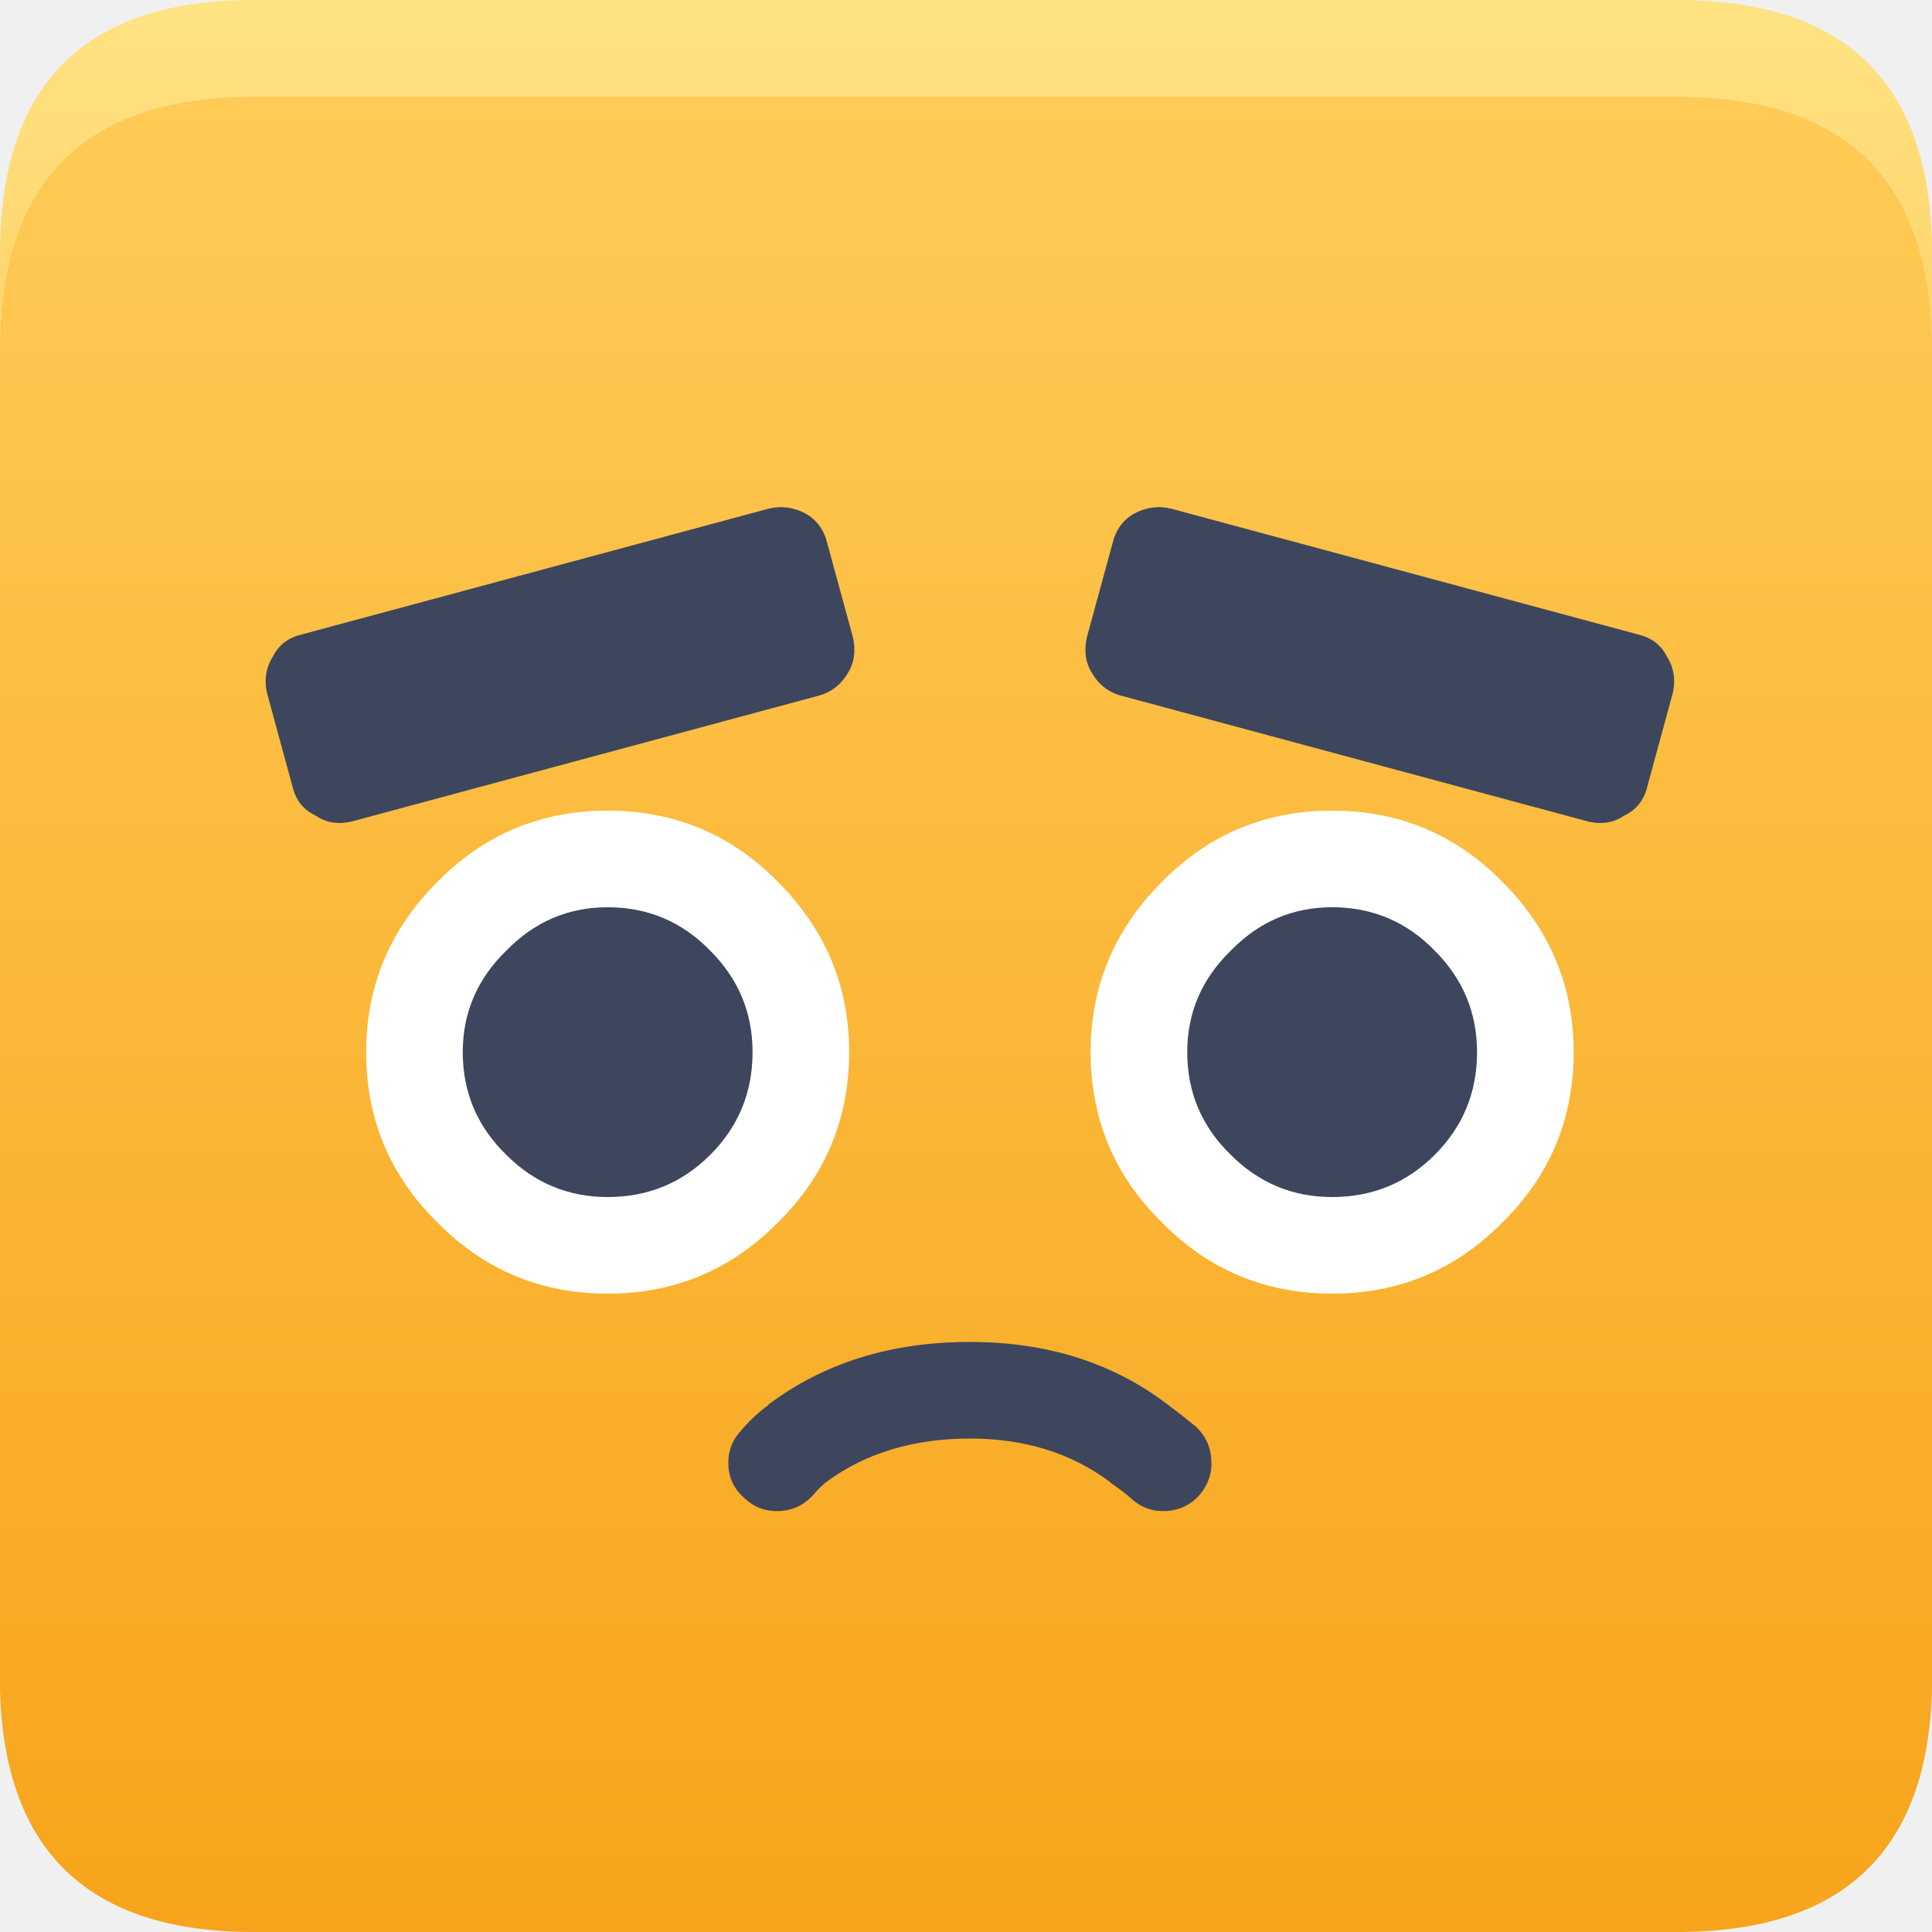
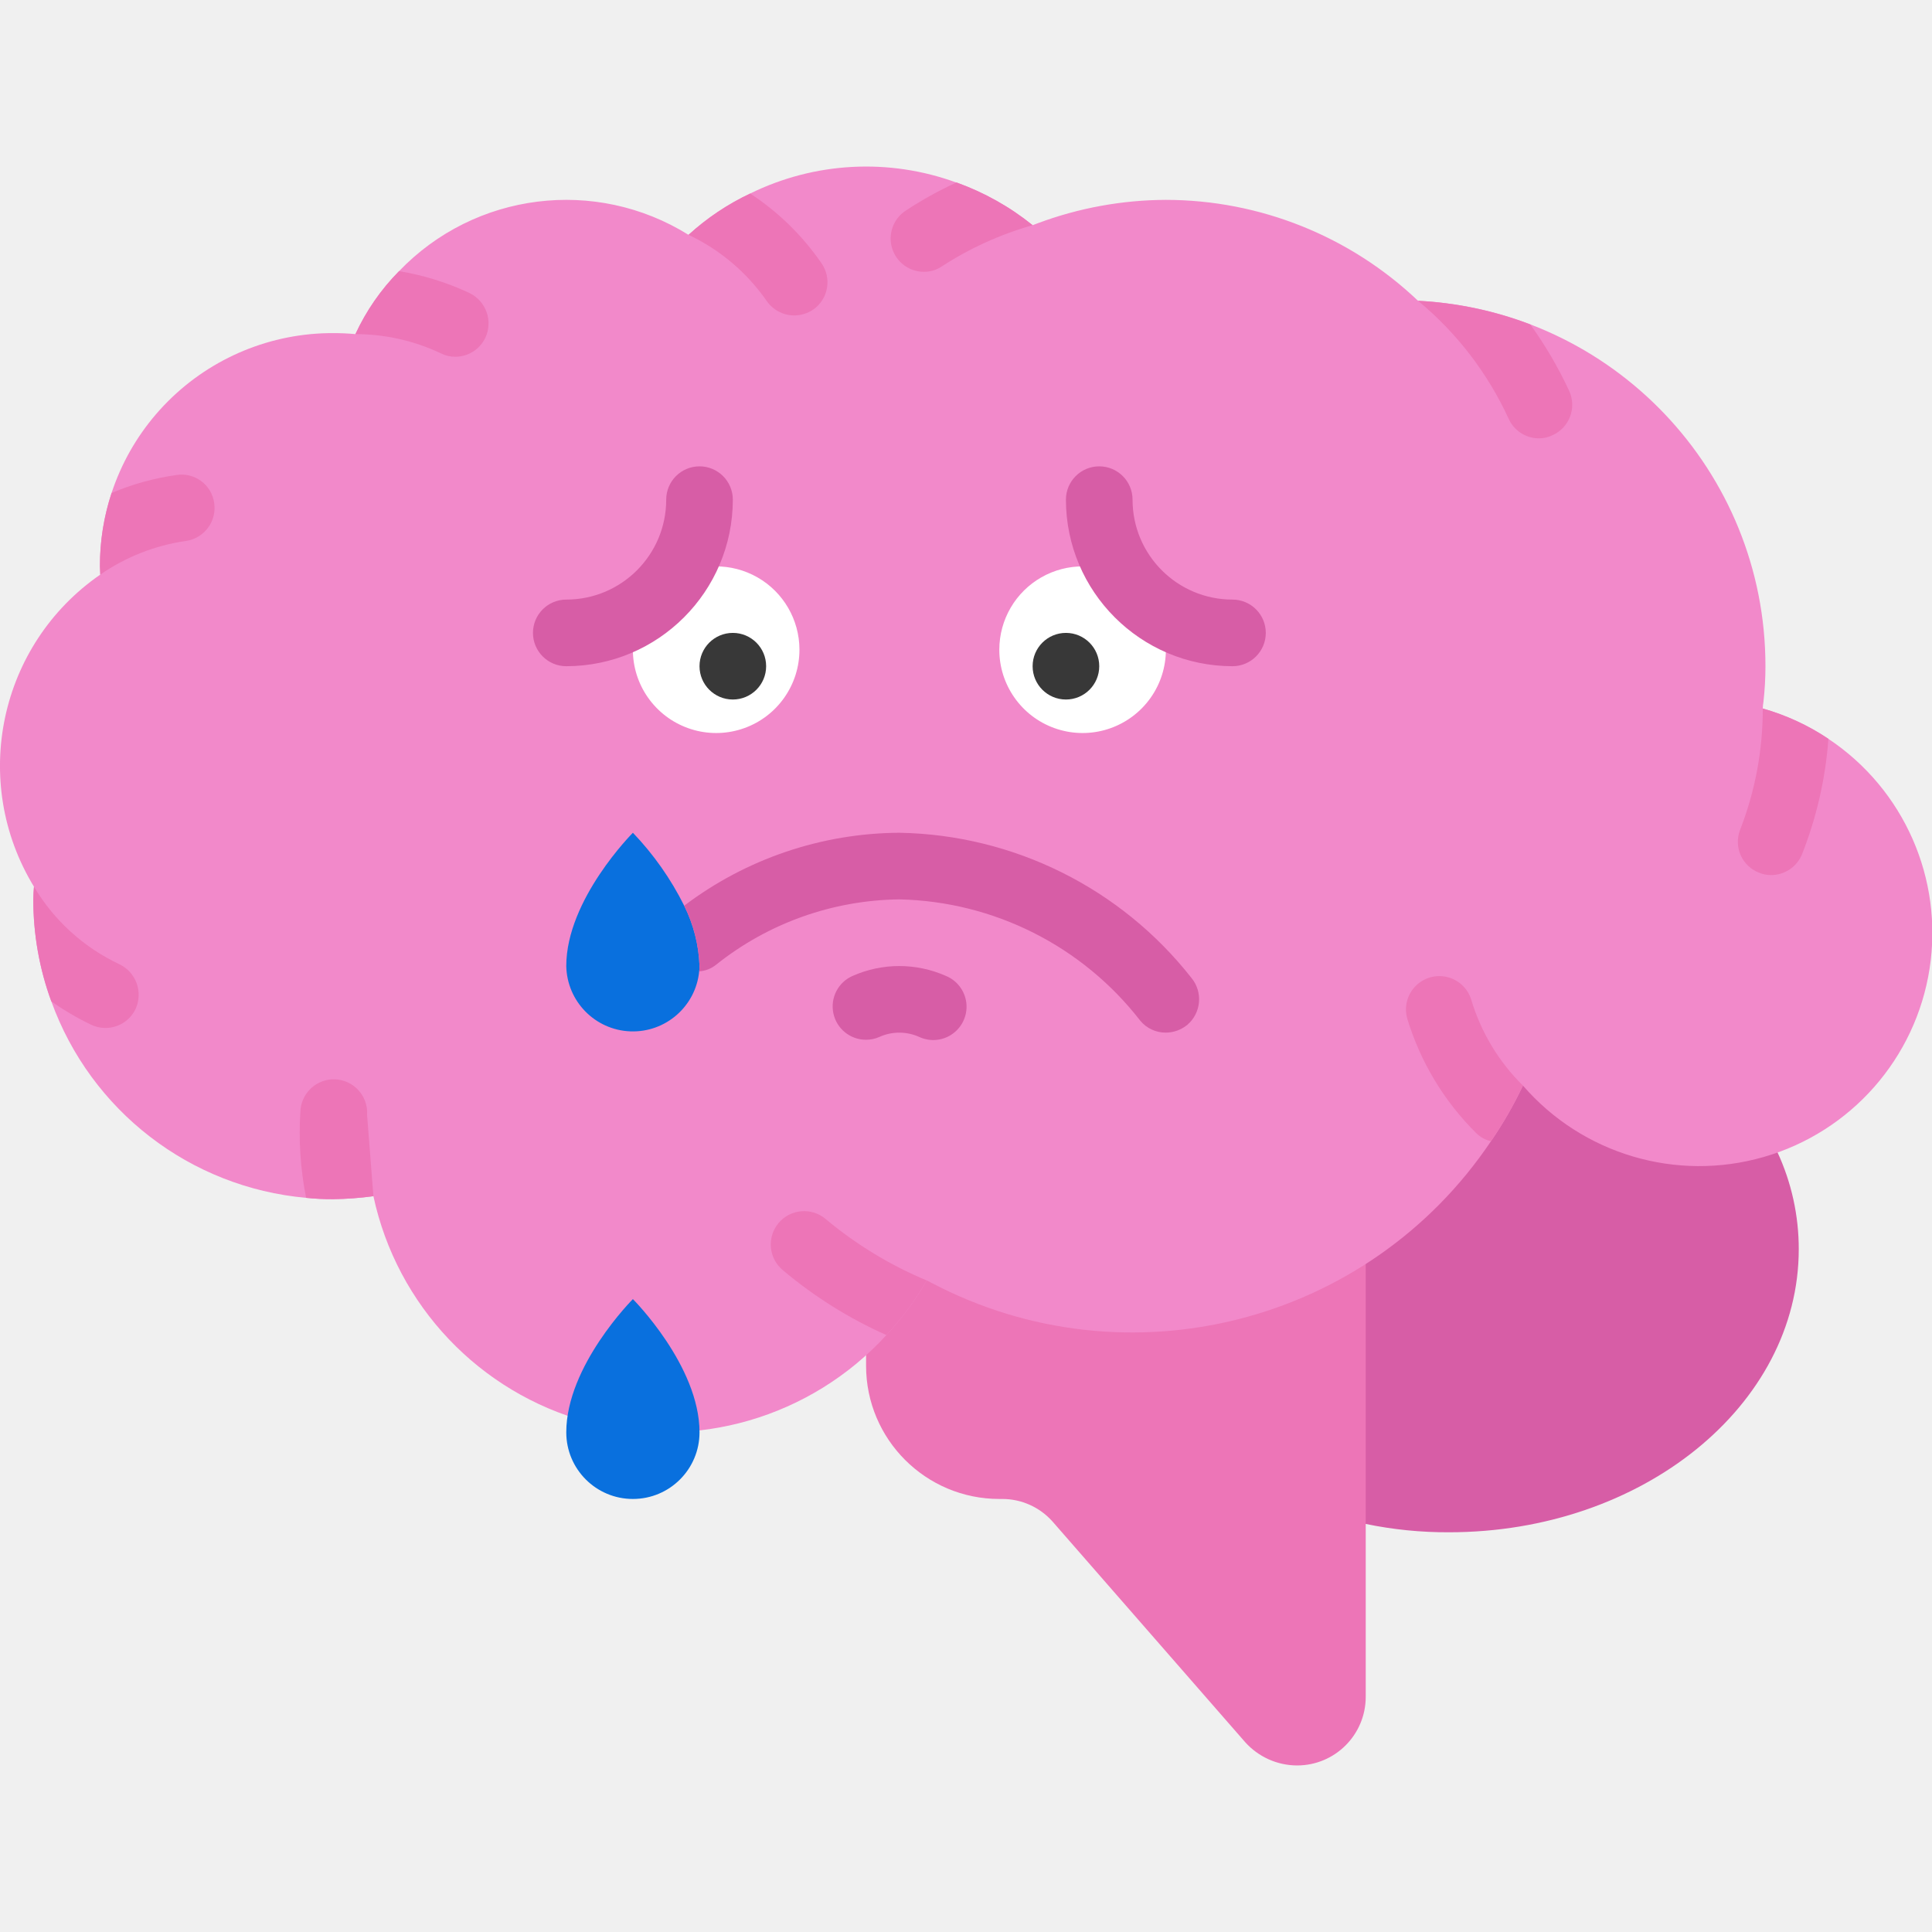
- <svg xmlns="http://www.w3.org/2000/svg" width="80" height="80" viewBox="0 0 80 80" fill="none">
-   <path d="M80 14C79.833 7.333 76.317 4 69.45 4H10.5C3.667 4 0.167 7.333 0 14V69.95C0.167 76.65 3.667 80 10.5 80H69.45C76.317 80 79.833 76.65 80 69.95V14Z" fill="url(#paint0_linear_4_13785)" />
-   <path d="M80 10.5C80 3.5 76.483 0 69.45 0H10.5C3.5 0 0 3.5 0 10.5V14C0.167 7.333 3.667 4 10.5 4H69.45C76.317 4 79.833 7.333 80 14V10.5Z" fill="url(#paint1_linear_4_13785)" />
-   <path d="M25.162 33.567C22.395 33.567 20.045 34.55 18.111 36.517C16.145 38.484 15.162 40.834 15.162 43.567C15.162 46.334 16.145 48.684 18.111 50.617C20.045 52.584 22.395 53.567 25.162 53.567C27.928 53.567 30.278 52.584 32.212 50.617C34.178 48.684 35.161 46.334 35.161 43.567C35.161 40.834 34.178 38.484 32.212 36.517C30.278 34.55 27.928 33.567 25.162 33.567Z" fill="white" />
-   <path d="M25.162 37.567C23.528 37.567 22.128 38.167 20.962 39.367C19.762 40.534 19.162 41.934 19.162 43.567C19.162 45.234 19.762 46.65 20.962 47.817C22.128 48.984 23.528 49.567 25.162 49.567C26.828 49.567 28.245 48.984 29.412 47.817C30.578 46.65 31.162 45.234 31.162 43.567C31.162 41.934 30.578 40.534 29.412 39.367C28.245 38.167 26.828 37.567 25.162 37.567Z" fill="#3D465D" />
-   <path d="M55.161 33.567C52.395 33.567 50.045 34.55 48.111 36.517C46.145 38.484 45.161 40.834 45.161 43.567C45.161 46.334 46.145 48.684 48.111 50.617C50.045 52.584 52.395 53.567 55.161 53.567C57.928 53.567 60.278 52.584 62.212 50.617C64.178 48.684 65.162 46.334 65.162 43.567C65.162 40.834 64.178 38.484 62.212 36.517C60.278 34.55 57.928 33.567 55.161 33.567Z" fill="white" />
-   <path d="M55.161 37.567C53.528 37.567 52.128 38.167 50.962 39.367C49.761 40.534 49.161 41.934 49.161 43.567C49.161 45.234 49.761 46.65 50.962 47.817C52.128 48.984 53.528 49.567 55.161 49.567C56.828 49.567 58.245 48.984 59.411 47.817C60.578 46.65 61.161 45.234 61.161 43.567C61.161 41.934 60.578 40.534 59.411 39.367C58.245 38.167 56.828 37.567 55.161 37.567Z" fill="#3D465D" />
-   <path d="M12.511 26.267C11.945 26.4 11.545 26.7 11.312 27.167C11.011 27.633 10.928 28.15 11.062 28.717L12.111 32.567C12.245 33.133 12.562 33.533 13.062 33.767C13.495 34.067 13.995 34.15 14.562 34.017L33.861 28.817C34.395 28.683 34.812 28.367 35.111 27.867C35.378 27.433 35.445 26.933 35.312 26.367L34.261 22.517C34.128 21.95 33.828 21.533 33.361 21.267C32.861 21 32.345 20.933 31.811 21.067L12.511 26.267Z" fill="#3D465D" />
-   <path d="M48.511 21.067C47.978 20.933 47.462 21 46.962 21.267C46.495 21.533 46.195 21.95 46.062 22.517L45.011 26.367C44.878 26.933 44.945 27.433 45.212 27.867C45.511 28.367 45.928 28.683 46.462 28.817L65.761 34.017C66.328 34.15 66.828 34.067 67.261 33.767C67.761 33.533 68.078 33.133 68.212 32.567L69.261 28.717C69.395 28.15 69.311 27.633 69.011 27.167C68.778 26.7 68.378 26.4 67.811 26.267L48.511 21.067Z" fill="#3D465D" />
-   <path d="M49.511 59.067C49.145 58.767 48.761 58.467 48.361 58.167C46.095 56.434 43.361 55.567 40.161 55.567C36.895 55.567 34.111 56.434 31.811 58.167C31.811 58.2 31.795 58.217 31.762 58.217C31.328 58.55 30.962 58.9 30.662 59.267C30.295 59.667 30.128 60.15 30.162 60.717C30.195 61.25 30.428 61.7 30.861 62.067C31.262 62.434 31.745 62.6 32.312 62.567C32.845 62.534 33.295 62.317 33.661 61.917C33.828 61.717 34.011 61.534 34.212 61.367C35.845 60.167 37.828 59.567 40.161 59.567C42.428 59.567 44.361 60.167 45.962 61.367L46.011 61.417C46.312 61.617 46.595 61.834 46.861 62.067C47.261 62.434 47.745 62.6 48.312 62.567C48.845 62.534 49.295 62.317 49.661 61.917C50.028 61.484 50.195 61 50.161 60.467C50.128 59.9 49.911 59.434 49.511 59.067Z" fill="#3D465D" />
-   <defs>
-     <linearGradient id="paint0_linear_4_13785" x1="40" y1="-1.09798e-07" x2="40" y2="80" gradientUnits="userSpaceOnUse">
-       <stop stop-color="#FFCD59" />
-       <stop offset="1" stop-color="#F7A41B" />
-     </linearGradient>
-     <linearGradient id="paint1_linear_4_13785" x1="39.75" y1="-0.25" x2="39.75" y2="43.25" gradientUnits="userSpaceOnUse">
-       <stop stop-color="#FFE383" />
-       <stop offset="1" stop-color="#FFB43C" />
-     </linearGradient>
-   </defs>
+ <svg xmlns="http://www.w3.org/2000/svg" height="512" viewBox="0 0 58 48" width="512">
+   <g id="010---Sad-Brain" fill="none" transform="translate(-1)">
+     <path id="Path" d="m54.36 29.58v.01c.423.912.641 1.905.64 2.91 0 4.69-4.7 8.5-10.5 8.5-.84.004-1.678-.08-2.5-.25-3.335-.508-6.178-2.684-7.54-5.77l10.54-10.98z" fill="#d75da6" />
+     <path id="Path" d="m42 29v16.94c0 1.138-.922 2.06-2.06 2.06h-.01c-.592-.004-1.155-.259-1.55-.7l-5.78-6.62c-.383-.432-.933-.68-1.51-.68h-.09c-2.209 0-4-1.791-4-4v-7z" fill="#ed75b7" />
+     <path id="Path" d="m55.89 17.18c-.605-.405-1.27-.712-1.97-.91.001-.067.008-.134.02-.2.04-.355.06-.712.06-1.07.002-5.852-4.586-10.676-10.43-10.97-2.042-1.942-4.752-3.027-7.57-3.03-1.311.005-2.611.242-3.84.7-.05.02-.11.04-.16.06-.683-.551-1.454-.983-2.28-1.28h-.01c-2.022-.74-4.258-.62-6.19.33-.675.319-1.299.737-1.85 1.24-2.79-1.737-6.415-1.282-8.69 1.09-.543.549-.986 1.189-1.31 1.89-.22-.02-.44-.03-.67-.03-1.858-.005-3.641.732-4.955 2.045s-2.05 3.097-2.045 4.955c0 .08.01.17.01.25-3.042 2.102-3.915 6.213-1.99 9.37-.01.13-.02.25-.02.38-.001 1.044.181 2.08.54 3.06 1.185 3.287 4.169 5.589 7.65 5.9.269.028.539.042.81.04.405-.005.809-.035 1.21-.09.705 3.285 3.186 5.9 6.429 6.778 3.243.878 6.704-.128 8.971-2.608.466-.498.872-1.048 1.21-1.64.049.019.095.043.14.07 5.863 3.084 13.108 1.251 16.8-4.25.364-.53.685-1.089.96-1.67 1.785 2.061 4.606 2.898 7.226 2.144 2.621-.754 4.565-2.961 4.982-5.656.417-2.695-.769-5.387-3.039-6.898z" fill="#f289ca" />
+     <path id="Path" d="m25 14.5c.002 1.055-.658 1.999-1.651 2.357-.993.359-2.103.055-2.776-.758-.673-.813-.762-1.961-.223-2.869.341-.241.639-.539.88-.88.772-.456 1.73-.462 2.508-.018.779.444 1.26 1.272 1.262 2.168z" fill="#fff" />
+     <path id="Path" d="m31 14.5c-.002 1.055.658 1.999 1.651 2.357.993.359 2.103.055 2.776-.758.673-.813.762-1.961.223-2.869-.341-.241-.639-.539-.88-.88-.772-.456-1.73-.462-2.508-.018-.779.444-1.26 1.272-1.262 2.168z" fill="#fff" />
+     <path id="Path" d="m22 24c.002.054-.001.107-.01.16-.104 1.054-1.012 1.844-2.07 1.802s-1.9-.903-1.92-1.962c0-2 2-4 2-4 .621.648 1.14 1.387 1.54 2.19.281.564.438 1.181.46 1.81z" fill="#0970de" />
+     <path id="Path" d="m22 38c0 1.105-.895 2-2 2s-2-.895-2-2c0-2 2-4 2-4s2 2 2 4z" fill="#0970de" />
+     <g fill="#ed75b7">
+       <path id="Path" d="m12.21 30.91c-.401.055-.805.085-1.21.09-.271.002-.541-.012-.81-.04-.172-.862-.229-1.743-.17-2.62.023-.357.235-.675.556-.834.321-.159.702-.134 1.0.065.298.199.467.541.444.899z" />
+       <path id="Path" d="m28.82 33.44c-.338.592-.744 1.142-1.21 1.64-1.123-.501-2.17-1.157-3.11-1.95-.425-.353-.483-.985-.13-1.41s.985-.483 1.41-.13c.914.766 1.939 1.39 3.04 1.85z" />
+       <path id="Path" d="m46.72 27.59c-.275.581-.596 1.14-.96 1.67-.166-.037-.319-.121-.44-.24-.963-.954-1.675-2.133-2.07-3.43-.102-.343-.013-.714.233-.974.246-.26.612-.368.96-.285.348.083.625.346.727.689.293.973.826 1.857 1.55 2.57z" />
+       <path id="Path" d="m47.62 8.06c-.13.066-.274.1-.42.1-.393-.001-.749-.232-.91-.59-.629-1.37-1.558-2.58-2.72-3.54 1.154.059 2.291.299 3.37.71.453.628.845 1.298 1.17 2 .227.5.008 1.089-.49 1.32z" />
+       <path id="Path" d="m32 1.76c-.967.274-1.887.692-2.73 1.24-.16.107-.348.163-.54.16-.439-.003-.824-.292-.95-.712-.126-.42.036-.873.4-1.118.488-.322.999-.606 1.53-.85h.01c.826.297 1.597.729 2.28 1.28z" />
+       <path id="Path" d="m55.89 17.18c-.087 1.187-.353 2.353-.79 3.46-.152.381-.52.63-.93.63-.123.001-.246-.023-.36-.07-.247-.095-.447-.284-.554-.526-.107-.242-.113-.517-.016-.764.451-1.16.682-2.395.68-3.64.7.198 1.365.505 1.97.91z" />
+       <path id="Path" d="m5.07 25.29c-.167.351-.522.573-.91.57-.149 0-.296-.034-.43-.1-.416-.2-.814-.434-1.19-.7-.359-.98-.541-2.016-.54-3.06 0-.13.01-.25.02-.38.604 1.016 1.499 1.828 2.57 2.33.498.242.711.837.48 1.34z" />
+       <path id="Path" d="m7.43 10.1c.04.264-.027.533-.187.747-.16.214-.398.356-.663.393-.923.133-1.803.479-2.57 1.01 0-.08-.01-.17-.01-.25-.002-.747.116-1.49.35-2.2.624-.265 1.279-.446 1.95-.54.262-.041.528.025.741.183s.353.394.389.657z" />
+       <path id="Path" d="m15.57 5.14c-.165.347-.515.569-.9.57-.149.001-.297-.033-.43-.1-.803-.381-1.681-.579-2.57-.58.324-.701.767-1.341 1.31-1.89.734.121 1.447.343 2.12.66.496.244.705.84.47 1.34z" />
+       <path id="Path" d="m25.42 4.29c-.171.116-.373.179-.58.18-.327-.002-.632-.163-.82-.43-.595-.858-1.406-1.544-2.35-1.99.551-.503 1.175-.921 1.85-1.24.842.551 1.569 1.261 2.14 2.09.316.45.209 1.072-.24 1.39z" />
+     </g>
+     <path id="Path" d="m36.64 25.77c-.181.147-.407.228-.64.23-.298.002-.581-.13-.77-.36-1.738-2.241-4.395-3.578-7.23-3.64-2.0.023-3.936.712-5.5 1.96-.145.118-.323.188-.51.2.009-.053.012-.106.01-.16-.022-.629-.179-1.246-.46-1.81 1.86-1.409 4.127-2.177 6.46-2.19 3.43.06 6.651 1.662 8.77 4.36.349.427.291 1.054-.13 1.41z" fill="#d75da6" />
+     <path id="Path" d="m27 26.214c-.475.002-.885-.331-.982-.796-.097-.465.146-.934.582-1.122.89-.393 1.903-.393 2.793 0 .336.136.571.444.616.803s-.109.715-.401.93-.678.254-1.007.103c-.383-.175-.824-.175-1.207 0-.124.055-.258.082-.394.082z" fill="#d75da6" />
+     <path id="Path" d="m18 15c-.552 0-1-.448-1-1s.448-1 1-1c1.657 0 3-1.343 3-3 0-.552.448-1 1-1s1 .448 1 1c-.003 2.76-2.24 4.997-5 5z" fill="#d75da6" />
+     <path id="Path" d="m38 15c-2.76-.003-4.997-2.24-5-5 0-.552.448-1 1-1s1 .448 1 1c0 1.657 1.343 3 3 3 .552 0 1 .448 1 1s-.448 1-1 1z" fill="#d75da6" />
+     <circle id="Oval" cx="23" cy="15" fill="#383838" r="1" />
+     <circle id="Oval" cx="33" cy="15" fill="#383838" r="1" />
+   </g>
</svg>
